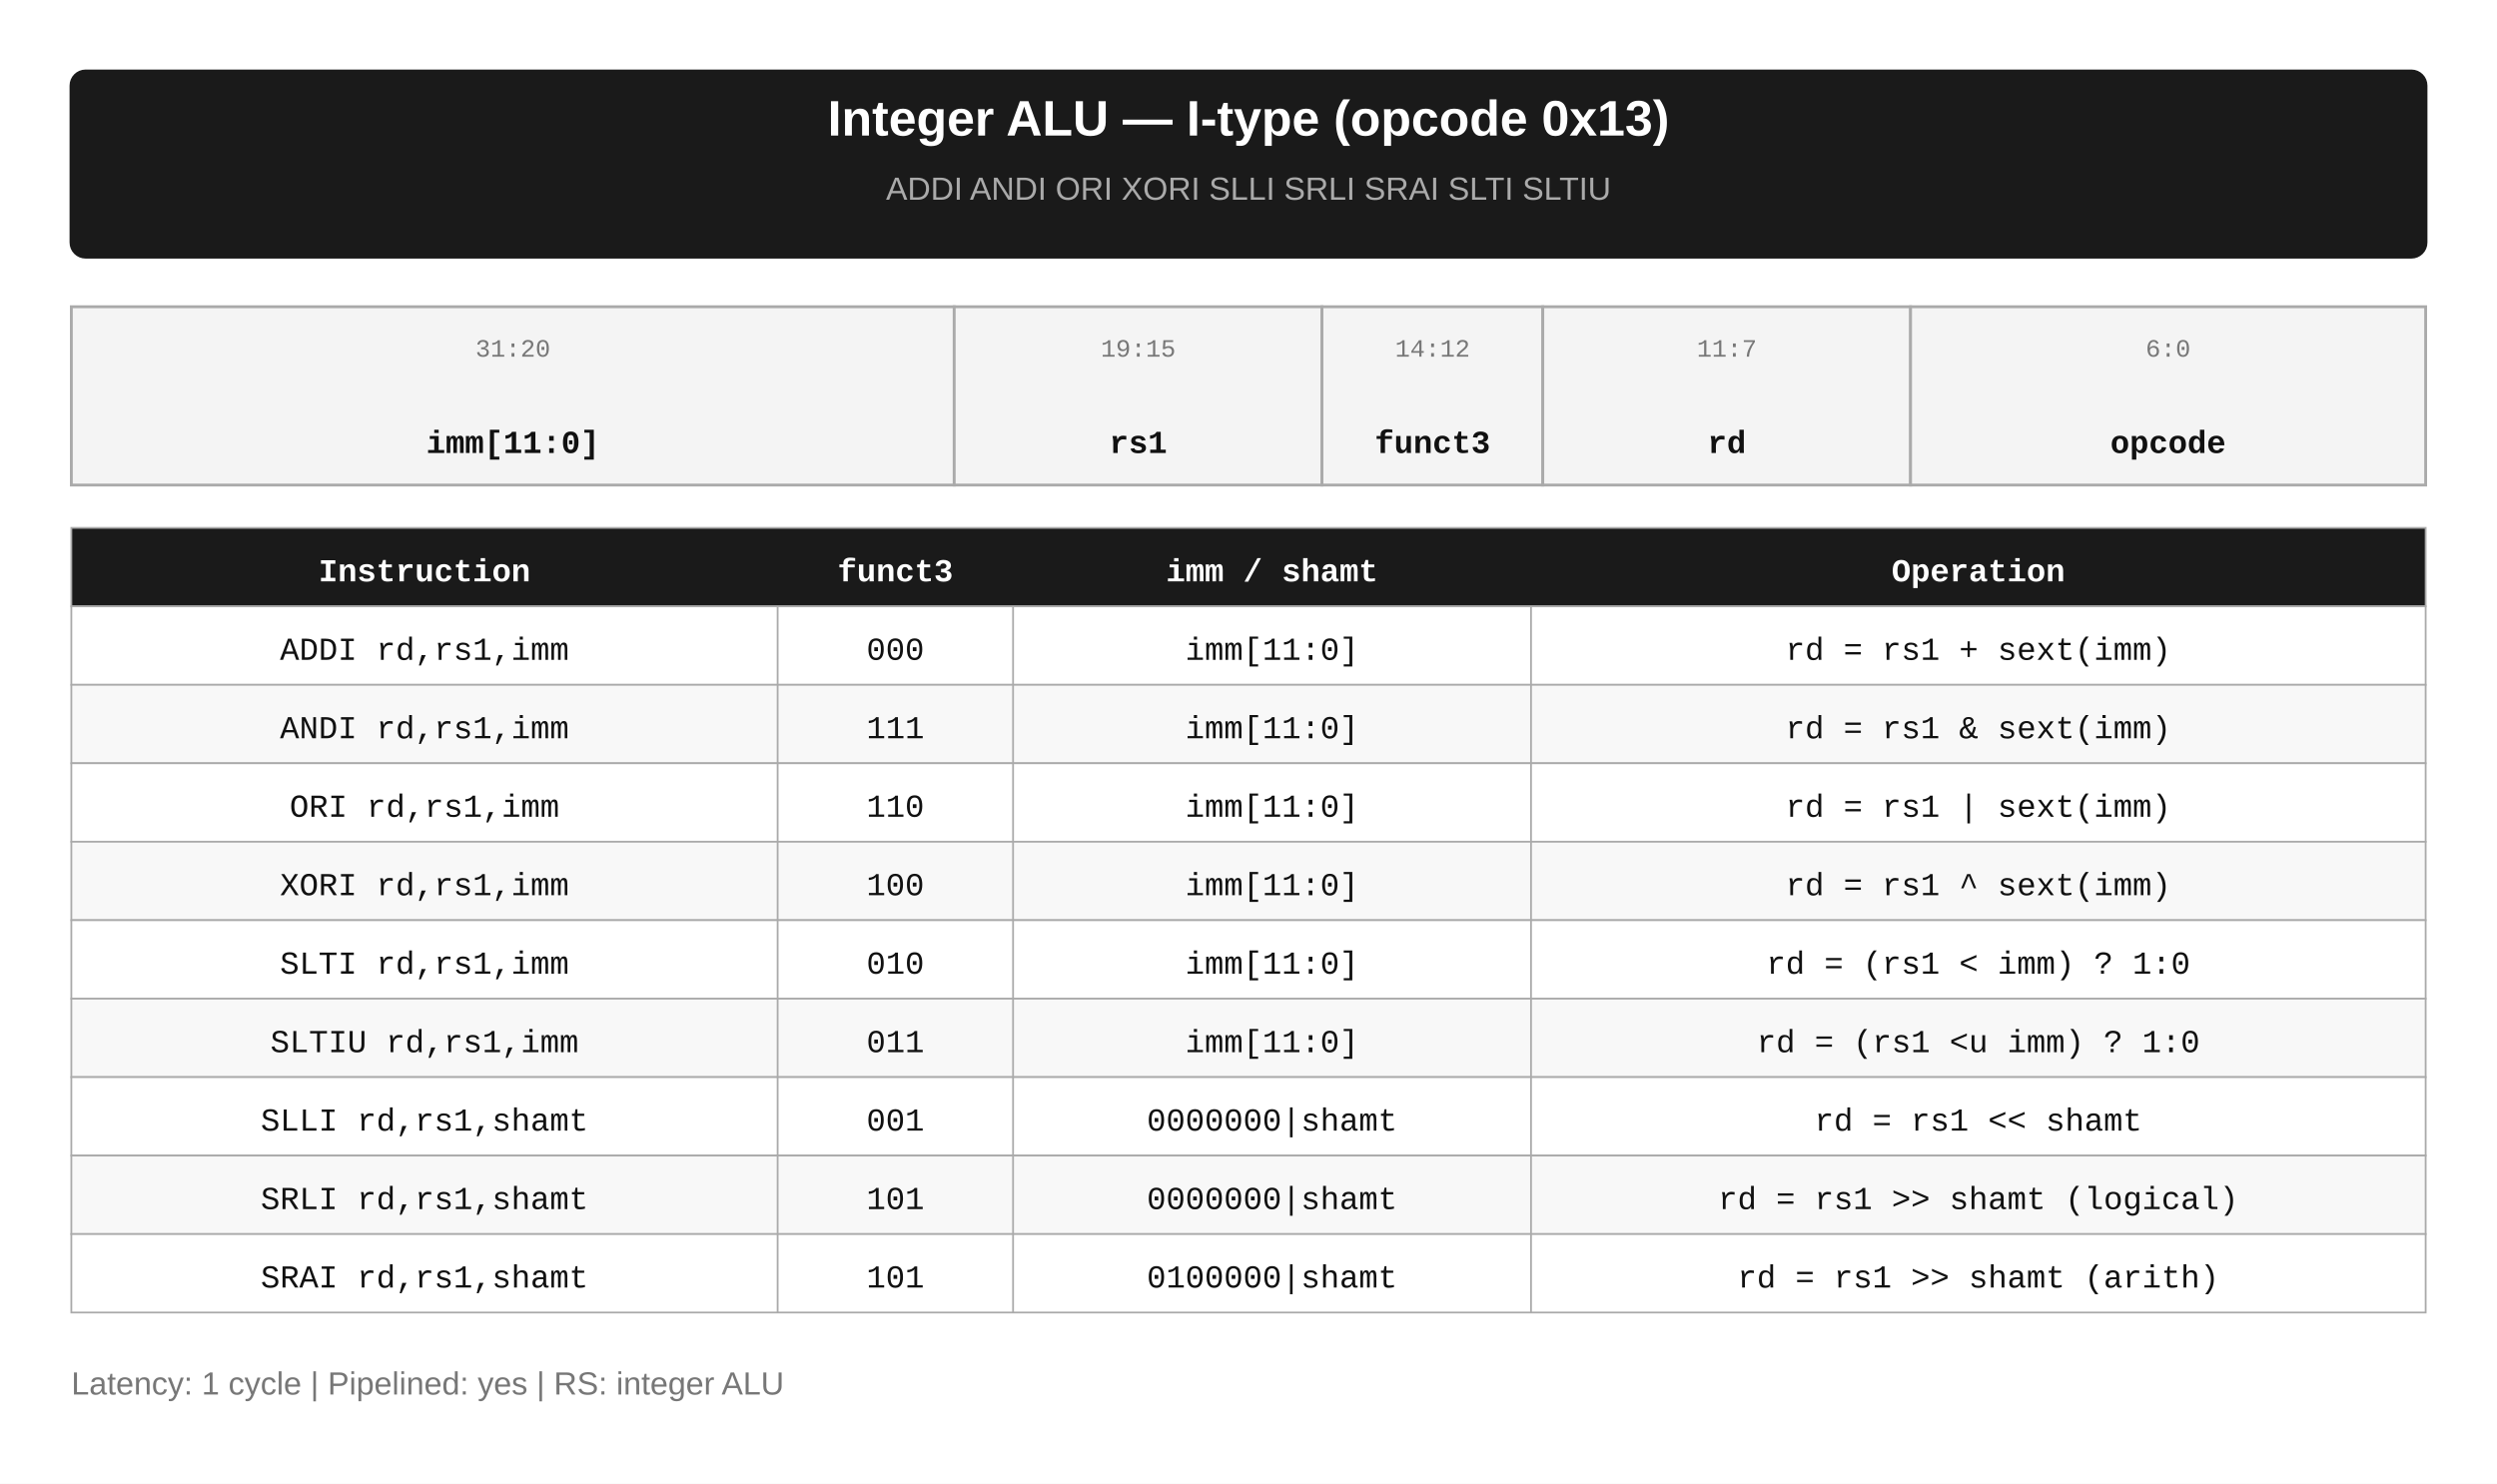
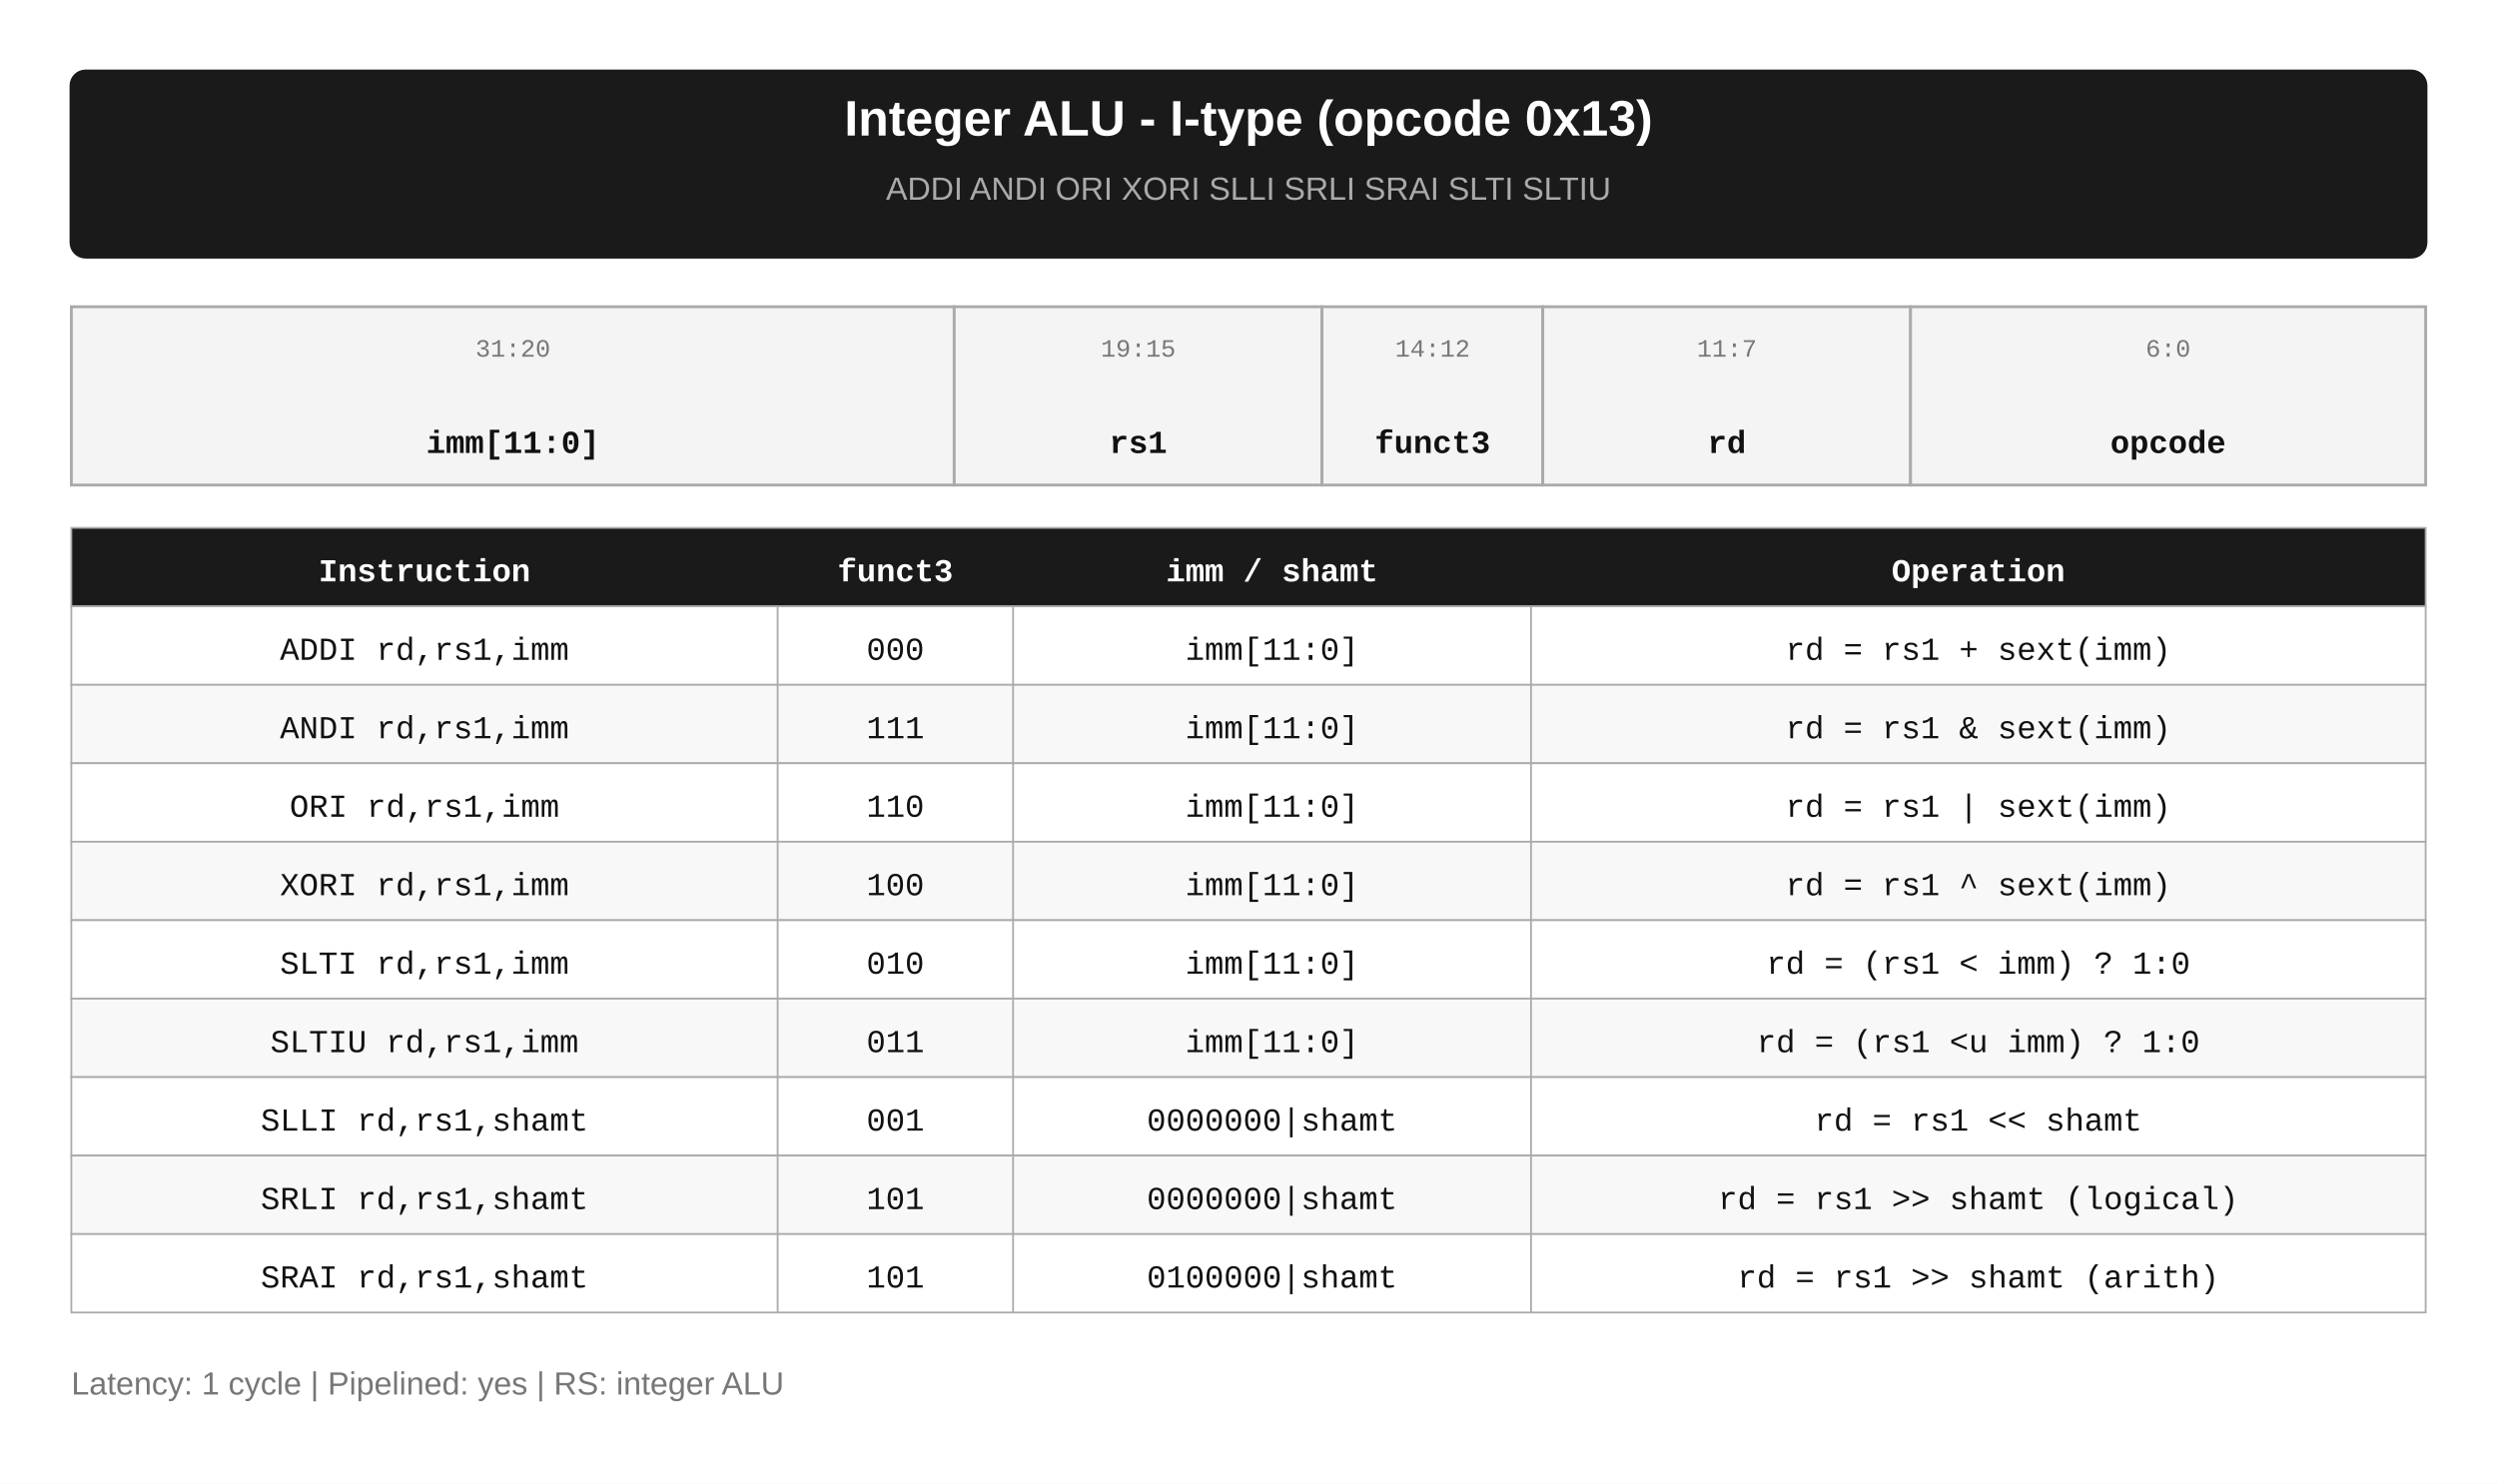
<svg xmlns="http://www.w3.org/2000/svg" width="700" height="416" viewBox="0 0 700 416">
  <rect width="700" height="416" fill="#ffffff" />
  <rect x="20.0" y="20.0" width="660.0" height="52.0" fill="#1a1a1a" stroke="#1a1a1a" stroke-width="1" rx="4" />
-   <text x="350.0" y="38.0" font-family="Arial, Helvetica, sans-serif" font-size="14" font-weight="bold" fill="#ffffff" text-anchor="middle">Integer ALU  —  I-type  (opcode 0x13)</text>
+   <text x="350.0" y="38.0" font-family="Arial, Helvetica, sans-serif" font-size="14" font-weight="bold" fill="#ffffff" text-anchor="middle">Integer ALU  -  I-type  (opcode 0x13)</text>
  <text x="350.0" y="56.0" font-family="Arial, Helvetica, sans-serif" font-size="9" font-weight="normal" fill="#aaaaaa" text-anchor="middle">ADDI  ANDI  ORI  XORI  SLLI  SRLI  SRAI  SLTI  SLTIU</text>
  <rect x="20.0" y="86.0" width="247.5" height="50.0" fill="#f4f4f4" stroke="#aaaaaa" stroke-width="0.8" rx="0" />
  <text x="143.8" y="100.0" font-family="Courier New, monospace" font-size="7" font-weight="normal" fill="#777777" text-anchor="middle">31:20</text>
  <text x="143.8" y="127.0" font-family="Courier New, monospace" font-size="9" font-weight="bold" fill="#111111" text-anchor="middle">imm[11:0]</text>
  <rect x="267.5" y="86.0" width="103.1" height="50.0" fill="#f4f4f4" stroke="#aaaaaa" stroke-width="0.8" rx="0" />
  <text x="319.1" y="100.0" font-family="Courier New, monospace" font-size="7" font-weight="normal" fill="#777777" text-anchor="middle">19:15</text>
  <text x="319.1" y="127.0" font-family="Courier New, monospace" font-size="9" font-weight="bold" fill="#111111" text-anchor="middle">rs1</text>
  <rect x="370.6" y="86.0" width="61.9" height="50.0" fill="#f4f4f4" stroke="#aaaaaa" stroke-width="0.8" rx="0" />
  <text x="401.6" y="100.0" font-family="Courier New, monospace" font-size="7" font-weight="normal" fill="#777777" text-anchor="middle">14:12</text>
  <text x="401.6" y="127.0" font-family="Courier New, monospace" font-size="9" font-weight="bold" fill="#111111" text-anchor="middle">funct3</text>
  <rect x="432.5" y="86.0" width="103.1" height="50.0" fill="#f4f4f4" stroke="#aaaaaa" stroke-width="0.8" rx="0" />
  <text x="484.1" y="100.0" font-family="Courier New, monospace" font-size="7" font-weight="normal" fill="#777777" text-anchor="middle">11:7</text>
  <text x="484.1" y="127.0" font-family="Courier New, monospace" font-size="9" font-weight="bold" fill="#111111" text-anchor="middle">rd</text>
  <rect x="535.6" y="86.0" width="144.4" height="50.0" fill="#f4f4f4" stroke="#aaaaaa" stroke-width="0.8" rx="0" />
  <text x="607.8" y="100.0" font-family="Courier New, monospace" font-size="7" font-weight="normal" fill="#777777" text-anchor="middle">6:0</text>
  <text x="607.8" y="127.0" font-family="Courier New, monospace" font-size="9" font-weight="bold" fill="#111111" text-anchor="middle">opcode</text>
  <rect x="20.0" y="148.0" width="660.0" height="22.0" fill="#1a1a1a" stroke="#aaaaaa" stroke-width="0.5" rx="0" />
  <text x="119.0" y="163.0" font-family="Courier New, monospace" font-size="9" font-weight="bold" fill="#ffffff" text-anchor="middle">Instruction</text>
  <text x="251.0" y="163.0" font-family="Courier New, monospace" font-size="9" font-weight="bold" fill="#ffffff" text-anchor="middle">funct3</text>
  <text x="356.6" y="163.0" font-family="Courier New, monospace" font-size="9" font-weight="bold" fill="#ffffff" text-anchor="middle">imm / shamt</text>
  <text x="554.6" y="163.0" font-family="Courier New, monospace" font-size="9" font-weight="bold" fill="#ffffff" text-anchor="middle">Operation</text>
  <rect x="20.0" y="170.0" width="660.0" height="22.0" fill="#ffffff" stroke="#aaaaaa" stroke-width="0.5" rx="0" />
  <text x="119.0" y="185.0" font-family="Courier New, monospace" font-size="9" font-weight="normal" fill="#111111" text-anchor="middle">ADDI  rd,rs1,imm</text>
  <line x1="218.0" y1="170.0" x2="218.0" y2="192.0" stroke="#aaaaaa" stroke-width="0.5" />
  <text x="251.0" y="185.0" font-family="Courier New, monospace" font-size="9" font-weight="normal" fill="#111111" text-anchor="middle">000</text>
  <line x1="284.0" y1="170.0" x2="284.0" y2="192.0" stroke="#aaaaaa" stroke-width="0.5" />
  <text x="356.6" y="185.0" font-family="Courier New, monospace" font-size="9" font-weight="normal" fill="#111111" text-anchor="middle">imm[11:0]</text>
  <line x1="429.2" y1="170.0" x2="429.2" y2="192.0" stroke="#aaaaaa" stroke-width="0.5" />
  <text x="554.6" y="185.0" font-family="Courier New, monospace" font-size="9" font-weight="normal" fill="#111111" text-anchor="middle">rd = rs1 + sext(imm)</text>
  <rect x="20.0" y="192.0" width="660.0" height="22.0" fill="#f8f8f8" stroke="#aaaaaa" stroke-width="0.5" rx="0" />
  <text x="119.0" y="207.0" font-family="Courier New, monospace" font-size="9" font-weight="normal" fill="#111111" text-anchor="middle">ANDI  rd,rs1,imm</text>
  <line x1="218.0" y1="192.0" x2="218.0" y2="214.0" stroke="#aaaaaa" stroke-width="0.5" />
  <text x="251.0" y="207.0" font-family="Courier New, monospace" font-size="9" font-weight="normal" fill="#111111" text-anchor="middle">111</text>
  <line x1="284.0" y1="192.0" x2="284.0" y2="214.0" stroke="#aaaaaa" stroke-width="0.5" />
  <text x="356.6" y="207.0" font-family="Courier New, monospace" font-size="9" font-weight="normal" fill="#111111" text-anchor="middle">imm[11:0]</text>
  <line x1="429.2" y1="192.0" x2="429.2" y2="214.0" stroke="#aaaaaa" stroke-width="0.5" />
  <text x="554.6" y="207.0" font-family="Courier New, monospace" font-size="9" font-weight="normal" fill="#111111" text-anchor="middle">rd = rs1 &amp; sext(imm)</text>
  <rect x="20.0" y="214.0" width="660.0" height="22.0" fill="#ffffff" stroke="#aaaaaa" stroke-width="0.5" rx="0" />
  <text x="119.0" y="229.0" font-family="Courier New, monospace" font-size="9" font-weight="normal" fill="#111111" text-anchor="middle">ORI   rd,rs1,imm</text>
  <line x1="218.0" y1="214.0" x2="218.0" y2="236.0" stroke="#aaaaaa" stroke-width="0.5" />
  <text x="251.0" y="229.0" font-family="Courier New, monospace" font-size="9" font-weight="normal" fill="#111111" text-anchor="middle">110</text>
  <line x1="284.0" y1="214.0" x2="284.0" y2="236.0" stroke="#aaaaaa" stroke-width="0.5" />
  <text x="356.6" y="229.0" font-family="Courier New, monospace" font-size="9" font-weight="normal" fill="#111111" text-anchor="middle">imm[11:0]</text>
  <line x1="429.2" y1="214.0" x2="429.2" y2="236.0" stroke="#aaaaaa" stroke-width="0.5" />
  <text x="554.6" y="229.0" font-family="Courier New, monospace" font-size="9" font-weight="normal" fill="#111111" text-anchor="middle">rd = rs1 | sext(imm)</text>
  <rect x="20.0" y="236.0" width="660.0" height="22.0" fill="#f8f8f8" stroke="#aaaaaa" stroke-width="0.5" rx="0" />
  <text x="119.0" y="251.0" font-family="Courier New, monospace" font-size="9" font-weight="normal" fill="#111111" text-anchor="middle">XORI  rd,rs1,imm</text>
  <line x1="218.0" y1="236.0" x2="218.0" y2="258.0" stroke="#aaaaaa" stroke-width="0.5" />
  <text x="251.0" y="251.0" font-family="Courier New, monospace" font-size="9" font-weight="normal" fill="#111111" text-anchor="middle">100</text>
  <line x1="284.0" y1="236.0" x2="284.0" y2="258.0" stroke="#aaaaaa" stroke-width="0.5" />
  <text x="356.6" y="251.0" font-family="Courier New, monospace" font-size="9" font-weight="normal" fill="#111111" text-anchor="middle">imm[11:0]</text>
  <line x1="429.2" y1="236.0" x2="429.2" y2="258.0" stroke="#aaaaaa" stroke-width="0.5" />
  <text x="554.6" y="251.0" font-family="Courier New, monospace" font-size="9" font-weight="normal" fill="#111111" text-anchor="middle">rd = rs1 ^ sext(imm)</text>
  <rect x="20.0" y="258.0" width="660.0" height="22.0" fill="#ffffff" stroke="#aaaaaa" stroke-width="0.5" rx="0" />
  <text x="119.0" y="273.0" font-family="Courier New, monospace" font-size="9" font-weight="normal" fill="#111111" text-anchor="middle">SLTI  rd,rs1,imm</text>
  <line x1="218.0" y1="258.0" x2="218.0" y2="280.0" stroke="#aaaaaa" stroke-width="0.5" />
  <text x="251.0" y="273.0" font-family="Courier New, monospace" font-size="9" font-weight="normal" fill="#111111" text-anchor="middle">010</text>
  <line x1="284.0" y1="258.0" x2="284.0" y2="280.0" stroke="#aaaaaa" stroke-width="0.5" />
  <text x="356.6" y="273.0" font-family="Courier New, monospace" font-size="9" font-weight="normal" fill="#111111" text-anchor="middle">imm[11:0]</text>
  <line x1="429.2" y1="258.0" x2="429.2" y2="280.0" stroke="#aaaaaa" stroke-width="0.5" />
  <text x="554.6" y="273.0" font-family="Courier New, monospace" font-size="9" font-weight="normal" fill="#111111" text-anchor="middle">rd = (rs1 &lt; imm) ? 1:0</text>
  <rect x="20.0" y="280.0" width="660.0" height="22.0" fill="#f8f8f8" stroke="#aaaaaa" stroke-width="0.5" rx="0" />
  <text x="119.0" y="295.0" font-family="Courier New, monospace" font-size="9" font-weight="normal" fill="#111111" text-anchor="middle">SLTIU rd,rs1,imm</text>
  <line x1="218.0" y1="280.0" x2="218.0" y2="302.0" stroke="#aaaaaa" stroke-width="0.5" />
  <text x="251.0" y="295.0" font-family="Courier New, monospace" font-size="9" font-weight="normal" fill="#111111" text-anchor="middle">011</text>
  <line x1="284.0" y1="280.0" x2="284.0" y2="302.0" stroke="#aaaaaa" stroke-width="0.5" />
  <text x="356.6" y="295.0" font-family="Courier New, monospace" font-size="9" font-weight="normal" fill="#111111" text-anchor="middle">imm[11:0]</text>
  <line x1="429.2" y1="280.0" x2="429.2" y2="302.0" stroke="#aaaaaa" stroke-width="0.5" />
  <text x="554.6" y="295.0" font-family="Courier New, monospace" font-size="9" font-weight="normal" fill="#111111" text-anchor="middle">rd = (rs1 &lt;u imm) ? 1:0</text>
  <rect x="20.0" y="302.0" width="660.0" height="22.0" fill="#ffffff" stroke="#aaaaaa" stroke-width="0.5" rx="0" />
  <text x="119.0" y="317.0" font-family="Courier New, monospace" font-size="9" font-weight="normal" fill="#111111" text-anchor="middle">SLLI  rd,rs1,shamt</text>
  <line x1="218.0" y1="302.0" x2="218.0" y2="324.0" stroke="#aaaaaa" stroke-width="0.5" />
  <text x="251.0" y="317.0" font-family="Courier New, monospace" font-size="9" font-weight="normal" fill="#111111" text-anchor="middle">001</text>
  <line x1="284.0" y1="302.0" x2="284.0" y2="324.0" stroke="#aaaaaa" stroke-width="0.5" />
  <text x="356.6" y="317.0" font-family="Courier New, monospace" font-size="9" font-weight="normal" fill="#111111" text-anchor="middle">0000000|shamt</text>
  <line x1="429.2" y1="302.0" x2="429.2" y2="324.0" stroke="#aaaaaa" stroke-width="0.5" />
  <text x="554.6" y="317.0" font-family="Courier New, monospace" font-size="9" font-weight="normal" fill="#111111" text-anchor="middle">rd = rs1 &lt;&lt; shamt</text>
  <rect x="20.0" y="324.0" width="660.0" height="22.0" fill="#f8f8f8" stroke="#aaaaaa" stroke-width="0.5" rx="0" />
  <text x="119.0" y="339.0" font-family="Courier New, monospace" font-size="9" font-weight="normal" fill="#111111" text-anchor="middle">SRLI  rd,rs1,shamt</text>
  <line x1="218.0" y1="324.0" x2="218.0" y2="346.0" stroke="#aaaaaa" stroke-width="0.5" />
  <text x="251.0" y="339.0" font-family="Courier New, monospace" font-size="9" font-weight="normal" fill="#111111" text-anchor="middle">101</text>
  <line x1="284.0" y1="324.0" x2="284.0" y2="346.0" stroke="#aaaaaa" stroke-width="0.5" />
  <text x="356.6" y="339.0" font-family="Courier New, monospace" font-size="9" font-weight="normal" fill="#111111" text-anchor="middle">0000000|shamt</text>
  <line x1="429.2" y1="324.0" x2="429.2" y2="346.0" stroke="#aaaaaa" stroke-width="0.5" />
  <text x="554.6" y="339.0" font-family="Courier New, monospace" font-size="9" font-weight="normal" fill="#111111" text-anchor="middle">rd = rs1 &gt;&gt; shamt  (logical)</text>
  <rect x="20.0" y="346.0" width="660.0" height="22.0" fill="#ffffff" stroke="#aaaaaa" stroke-width="0.5" rx="0" />
  <text x="119.0" y="361.0" font-family="Courier New, monospace" font-size="9" font-weight="normal" fill="#111111" text-anchor="middle">SRAI  rd,rs1,shamt</text>
  <line x1="218.0" y1="346.0" x2="218.0" y2="368.0" stroke="#aaaaaa" stroke-width="0.5" />
  <text x="251.0" y="361.0" font-family="Courier New, monospace" font-size="9" font-weight="normal" fill="#111111" text-anchor="middle">101</text>
  <line x1="284.0" y1="346.0" x2="284.0" y2="368.0" stroke="#aaaaaa" stroke-width="0.5" />
  <text x="356.6" y="361.0" font-family="Courier New, monospace" font-size="9" font-weight="normal" fill="#111111" text-anchor="middle">0100000|shamt</text>
  <line x1="429.2" y1="346.0" x2="429.2" y2="368.0" stroke="#aaaaaa" stroke-width="0.5" />
  <text x="554.6" y="361.0" font-family="Courier New, monospace" font-size="9" font-weight="normal" fill="#111111" text-anchor="middle">rd = rs1 &gt;&gt; shamt  (arith)</text>
  <text x="20.0" y="391.0" font-family="Arial, Helvetica, sans-serif" font-size="9" font-weight="normal" fill="#777777" text-anchor="start">Latency: 1 cycle  |  Pipelined: yes  |  RS: integer ALU</text>
</svg>
